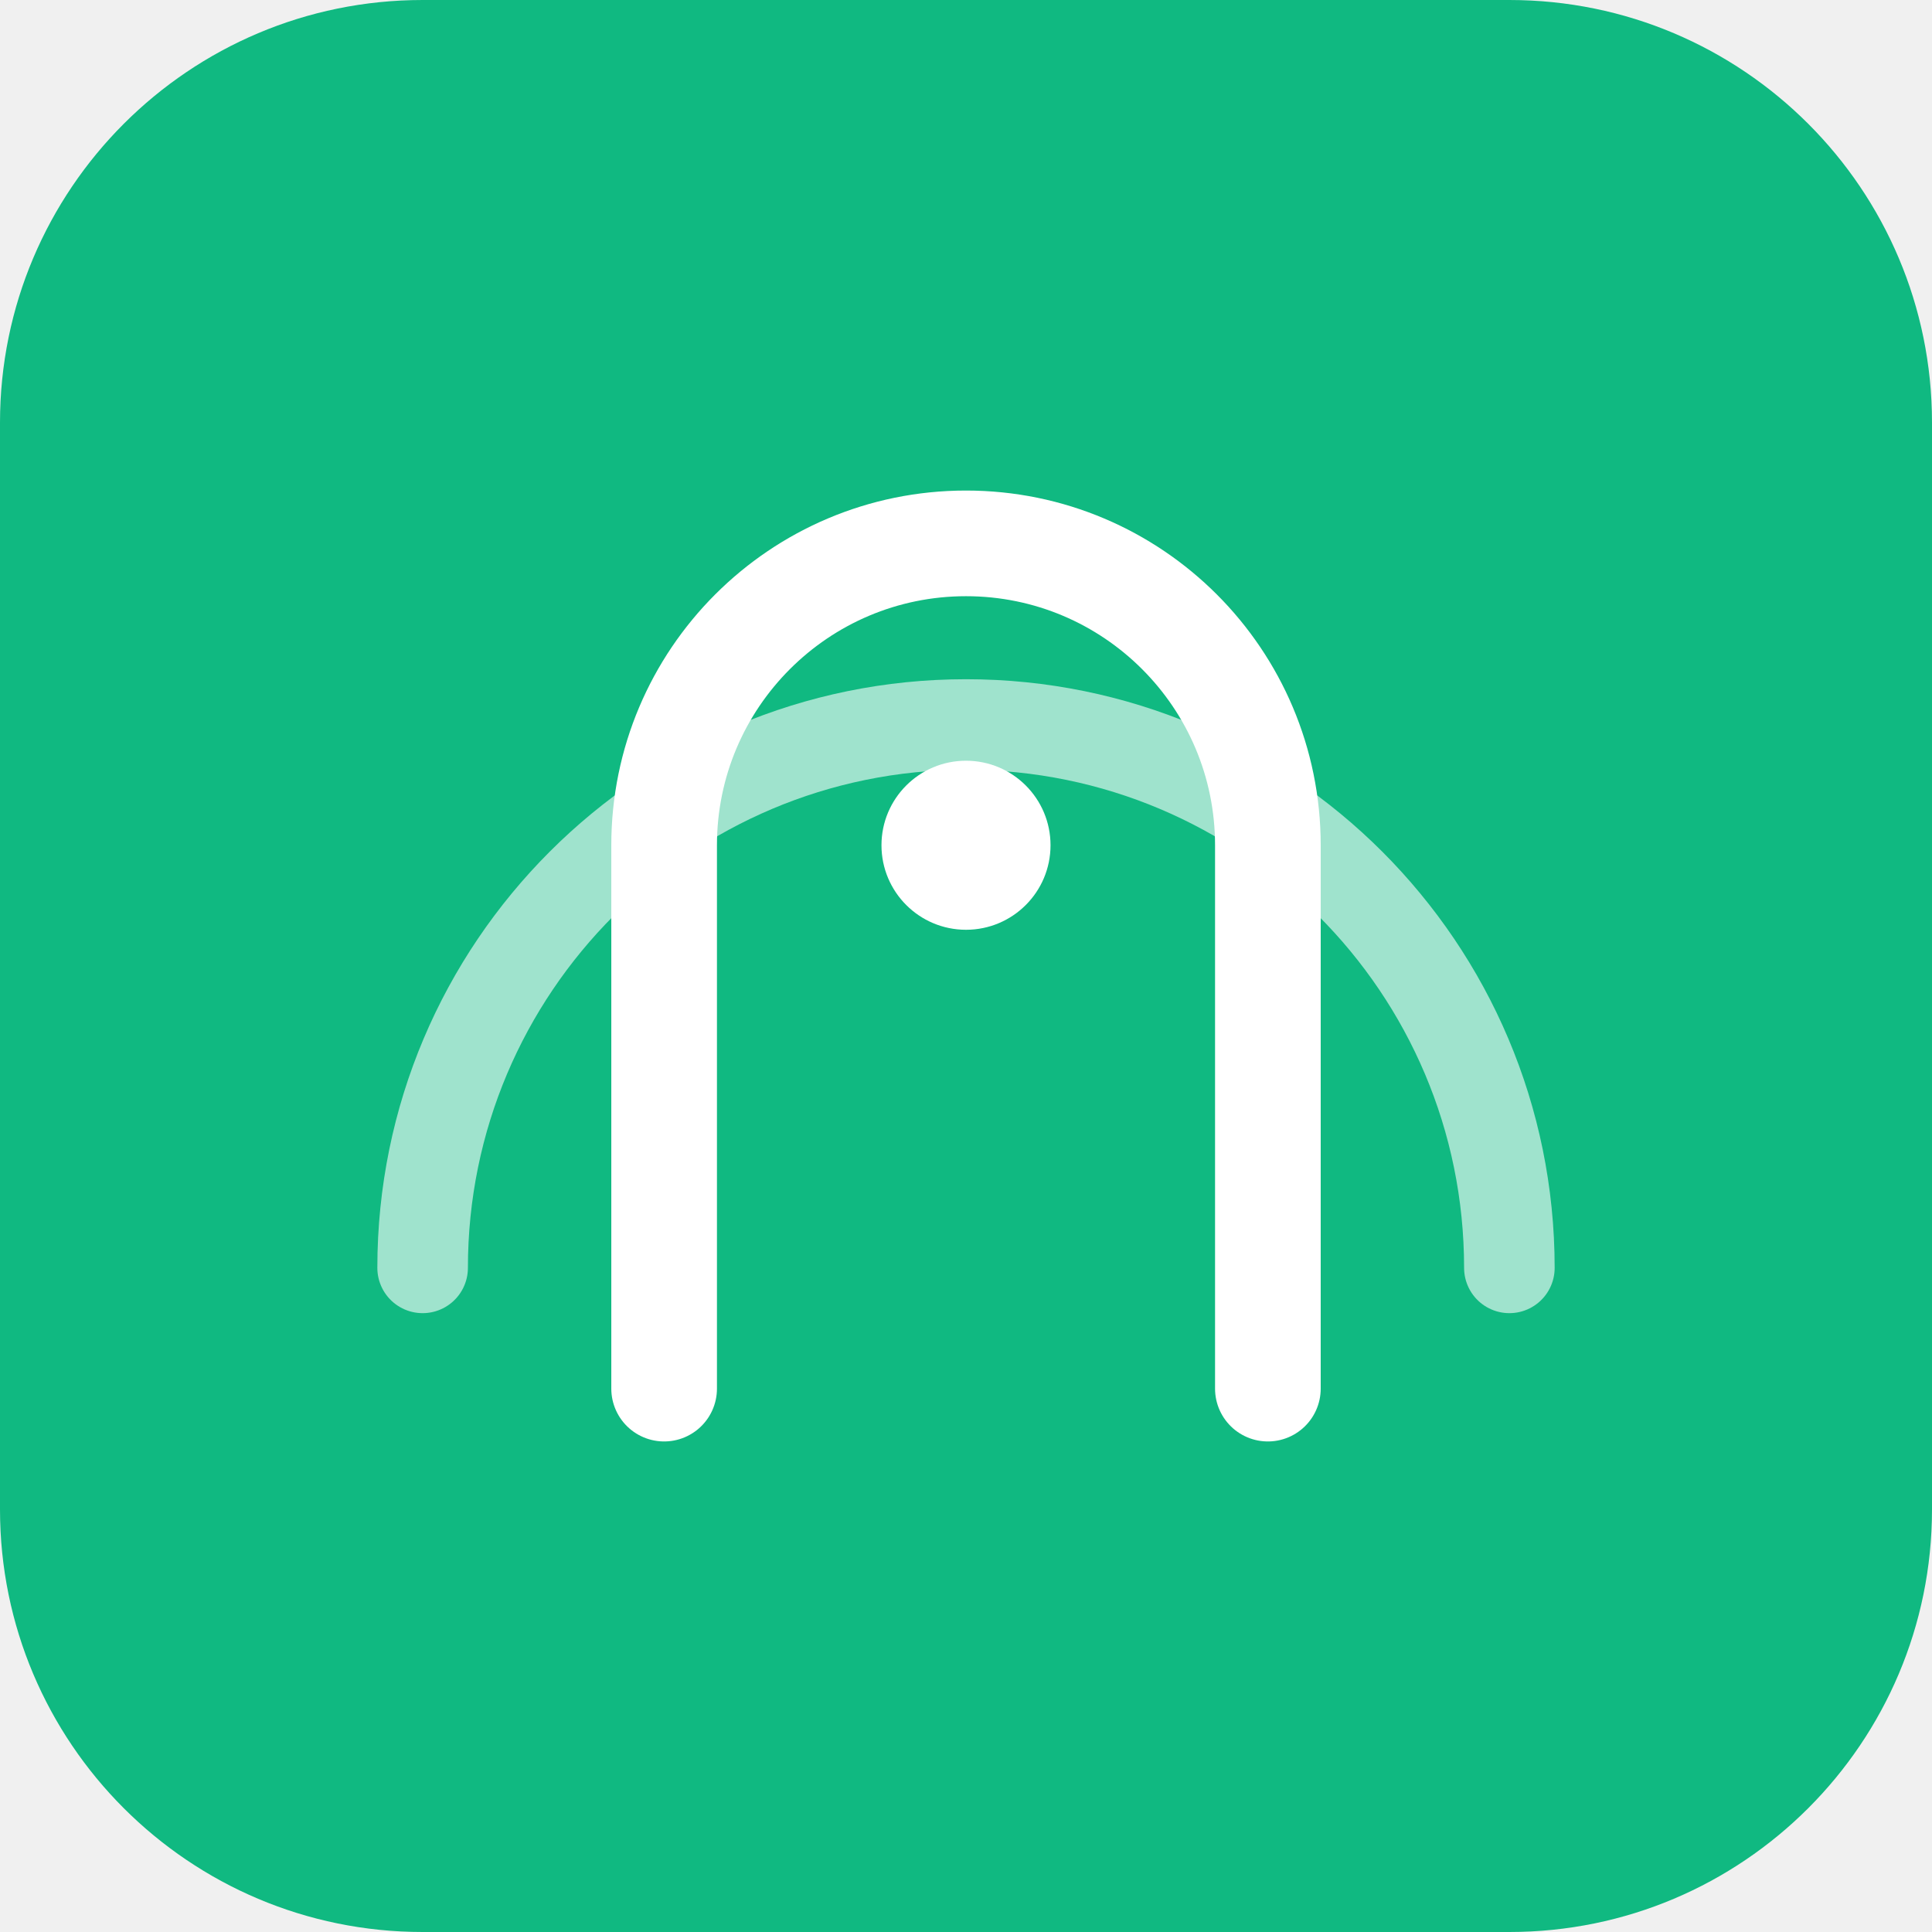
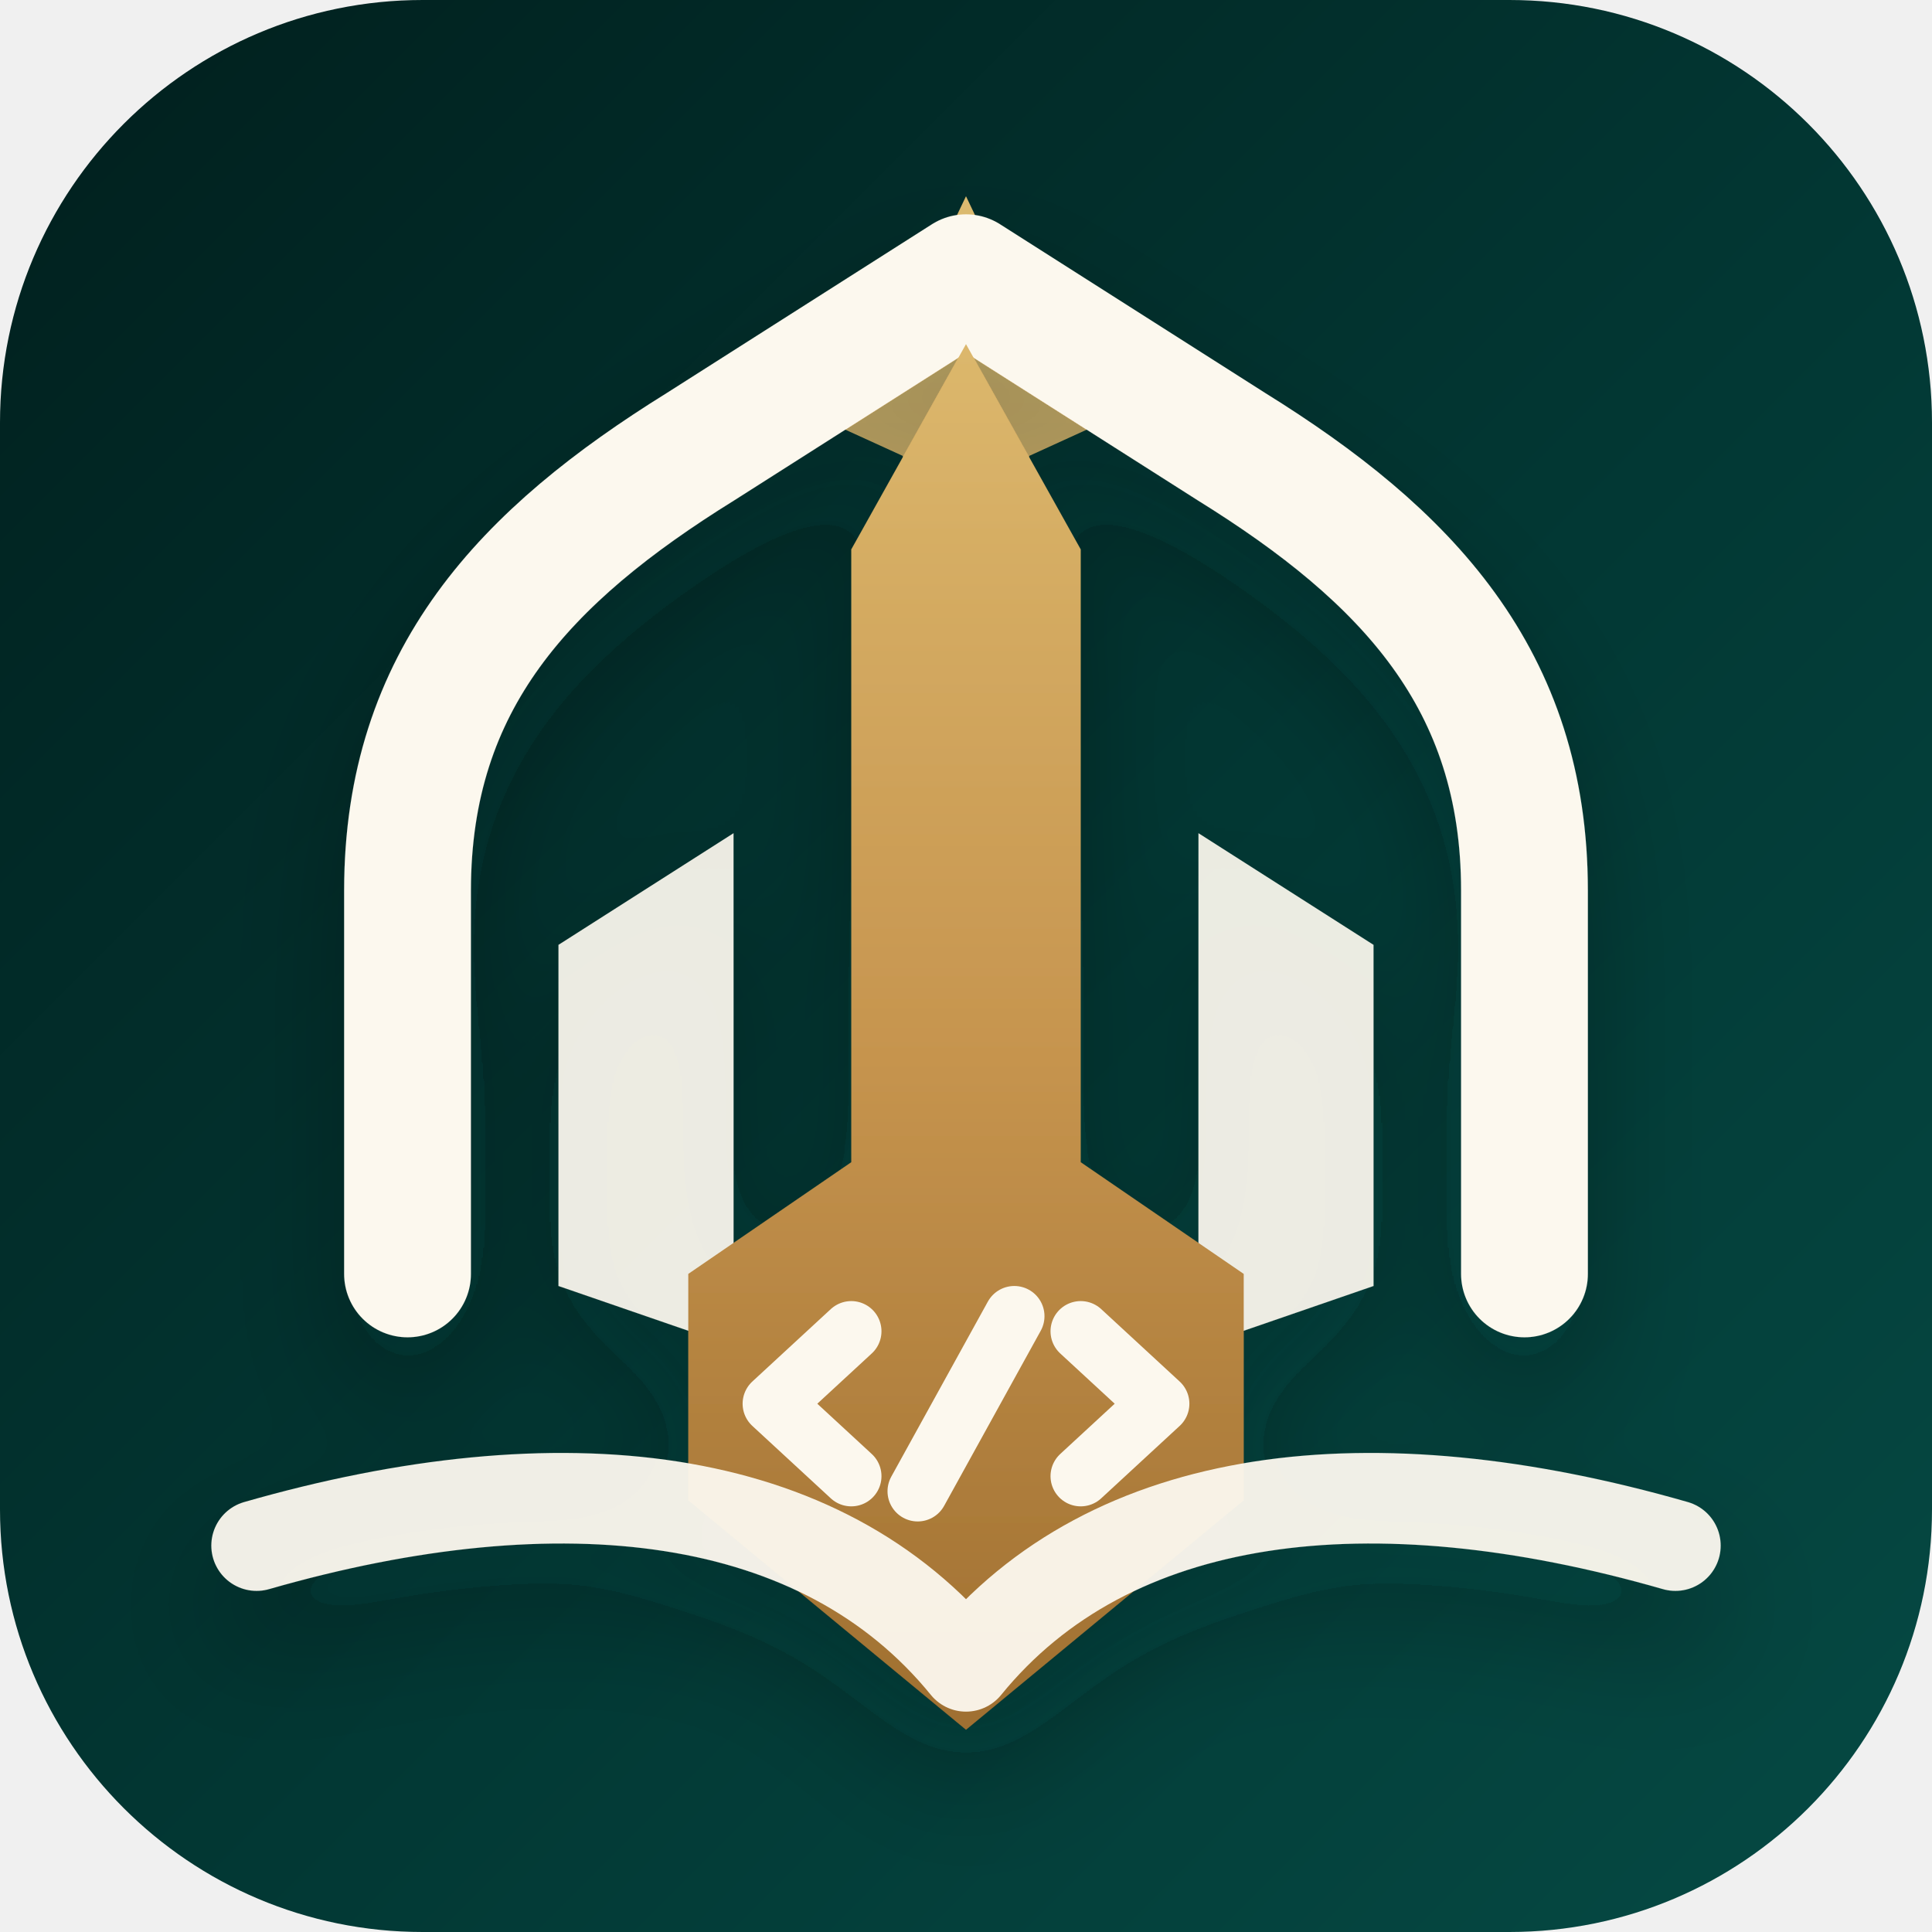
- <svg xmlns="http://www.w3.org/2000/svg" viewBox="0 0 64 64" fill="none">
-   <rect width="64" height="64" rx="14" fill="#10B981" />
-   <path d="M22 46 V28 a10 10 0 0 1 20 0 V46" stroke="#FFFFFF" stroke-width="3.5" stroke-linecap="round" />
-   <path d="M14 42 a18 18 0 0 1 36 0" stroke="#FFFFFF" stroke-width="3" stroke-linecap="round" opacity=".6" />
-   <circle cx="32" cy="28" r="2.8" fill="#FFFFFF" />
+ <svg xmlns="http://www.w3.org/2000/svg" width="64" height="64" viewBox="0 0 64 64" role="img" aria-label="BonyanOSS favicon">
+   <defs>
+     <linearGradient id="bg" x1="0" y1="0" x2="1" y2="1">
+       <stop offset="0" stop-color="#011F1D" />
+       <stop offset="0.55" stop-color="#023834" />
+       <stop offset="1" stop-color="#064A44" />
+     </linearGradient>
+     <linearGradient id="gold" x1="0" y1="7" x2="0" y2="58" gradientUnits="userSpaceOnUse">
+       <stop offset="0" stop-color="#E0BE72" />
+       <stop offset="0.55" stop-color="#C6944E" />
+       <stop offset="1" stop-color="#9E6E2F" />
+     </linearGradient>
+     <filter id="shadow" x="-20%" y="-20%" width="140%" height="140%">
+       <feDropShadow dx="0" dy="2" stdDeviation="2" flood-color="#001C19" flood-opacity="0.28" />
+     </filter>
+   </defs>
+   <rect width="64" height="64" rx="14" fill="url(#bg)" />
+   <path d="M32 6.5 L34.1 10.9 L38.7 13 L34.1 15.1 L32 19.5 L29.9 15.1 L25.3 13 L29.9 10.9 Z" fill="url(#gold)" />
+   <g filter="url(#shadow)">
+     <path d="M13.5 42.2 V29.5 C13.5 22.5 17.4 18.4 23.2 14.8 L32 9.2 L40.8 14.8 C46.6 18.4 50.5 22.5 50.5 29.5 V42.2" fill="none" stroke="#FCF8EE" stroke-width="4.2" stroke-linecap="round" stroke-linejoin="round" />
+     <path d="M18.5 42.6 V31.3 L24.3 27.6 V44.6 Z" fill="#FCF8EE" opacity="0.93" />
+     <path d="M45.5 42.6 V31.3 L39.7 27.6 V44.6 Z" fill="#FCF8EE" opacity="0.93" />
+     <path d="M28.2 18.2 L32 11.4 L35.8 18.2 V38.5 L41.2 42.2 V49.7 L32 57.3 L22.8 49.7 V42.2 L28.2 38.5 Z" fill="url(#gold)" />
+     <path d="M8.5 51.2 C18.6 48.3 27.2 49.3 32 55.2 C36.8 49.3 45.4 48.3 55.5 51.2" fill="none" stroke="#FCF8EE" stroke-width="3.0" stroke-linecap="round" stroke-linejoin="round" opacity="0.95" />
+     <path d="M28.2 44.1 L25.6 46.5 L28.2 48.9" fill="none" stroke="#FCF8EE" stroke-width="2.0" stroke-linecap="round" stroke-linejoin="round" />
+     <path d="M35.8 44.1 L38.4 46.5 L35.8 48.9" fill="none" stroke="#FCF8EE" stroke-width="2.0" stroke-linecap="round" stroke-linejoin="round" />
+     <path d="M33.6 43.6 L30.4 49.4" fill="none" stroke="#FCF8EE" stroke-width="2.0" stroke-linecap="round" />
+   </g>
</svg>
